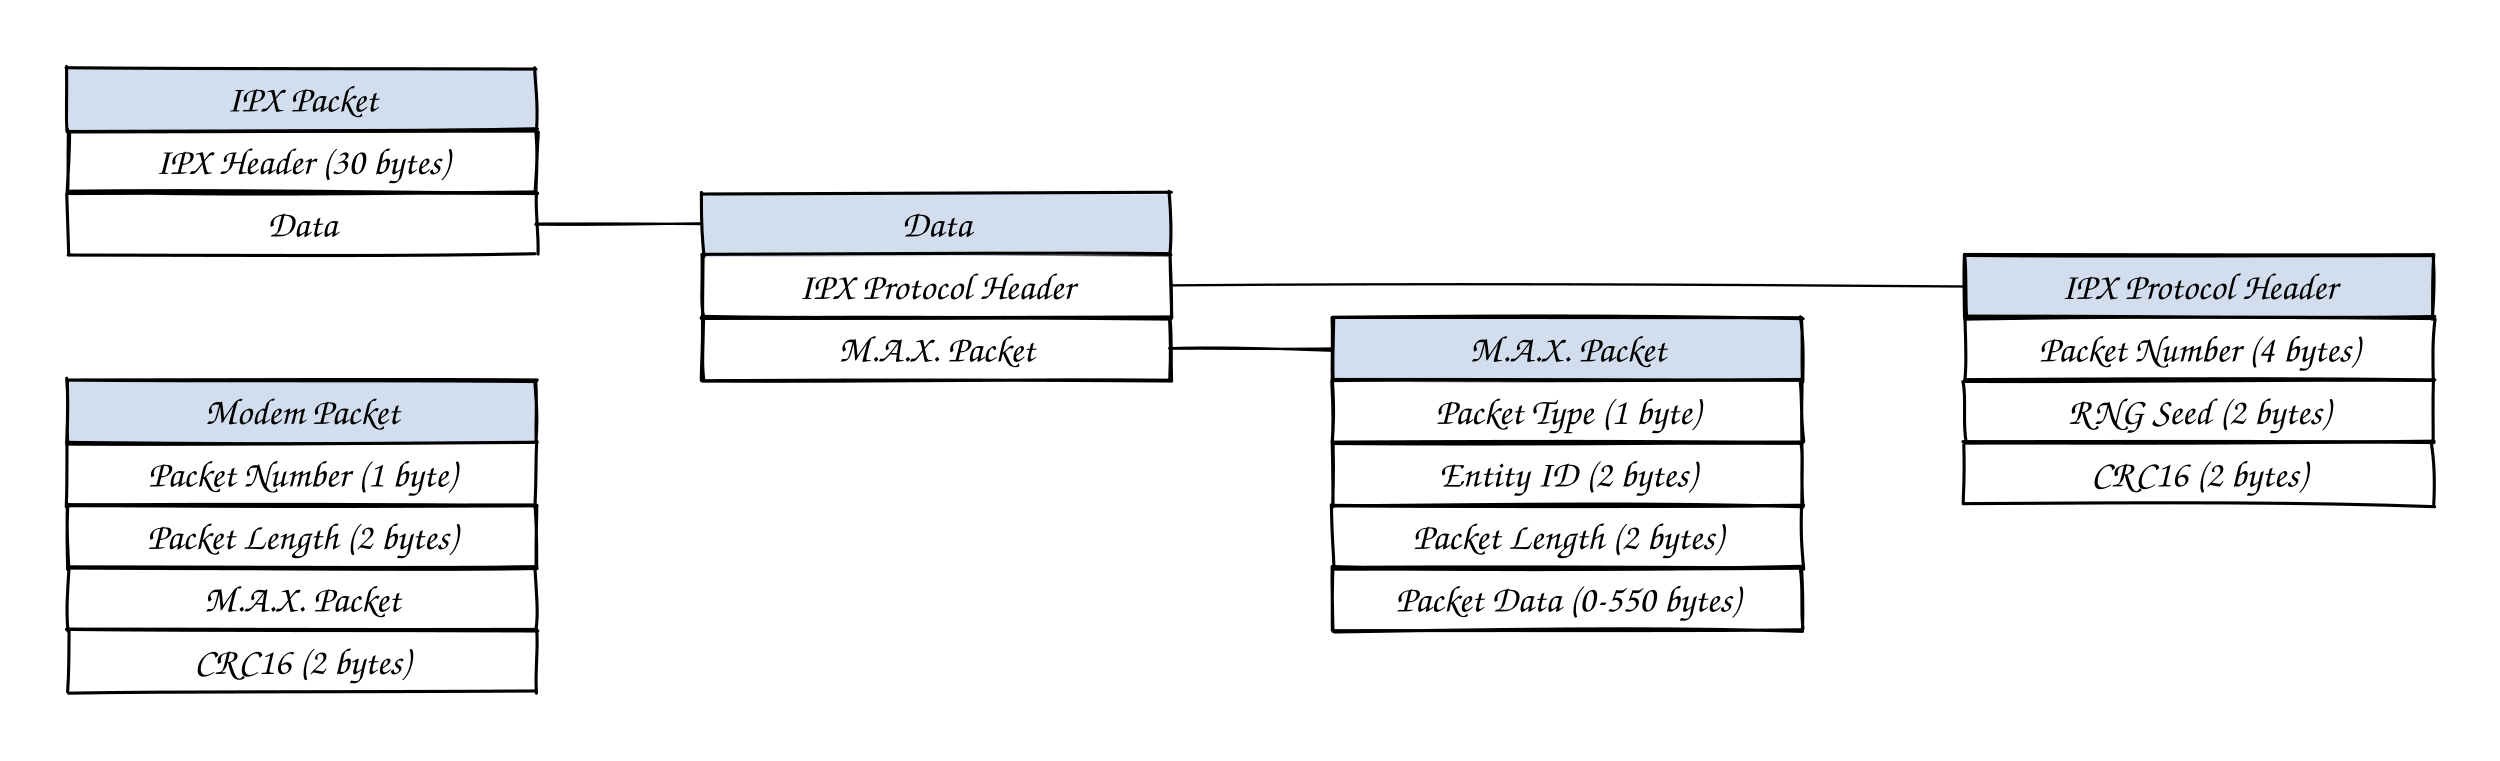
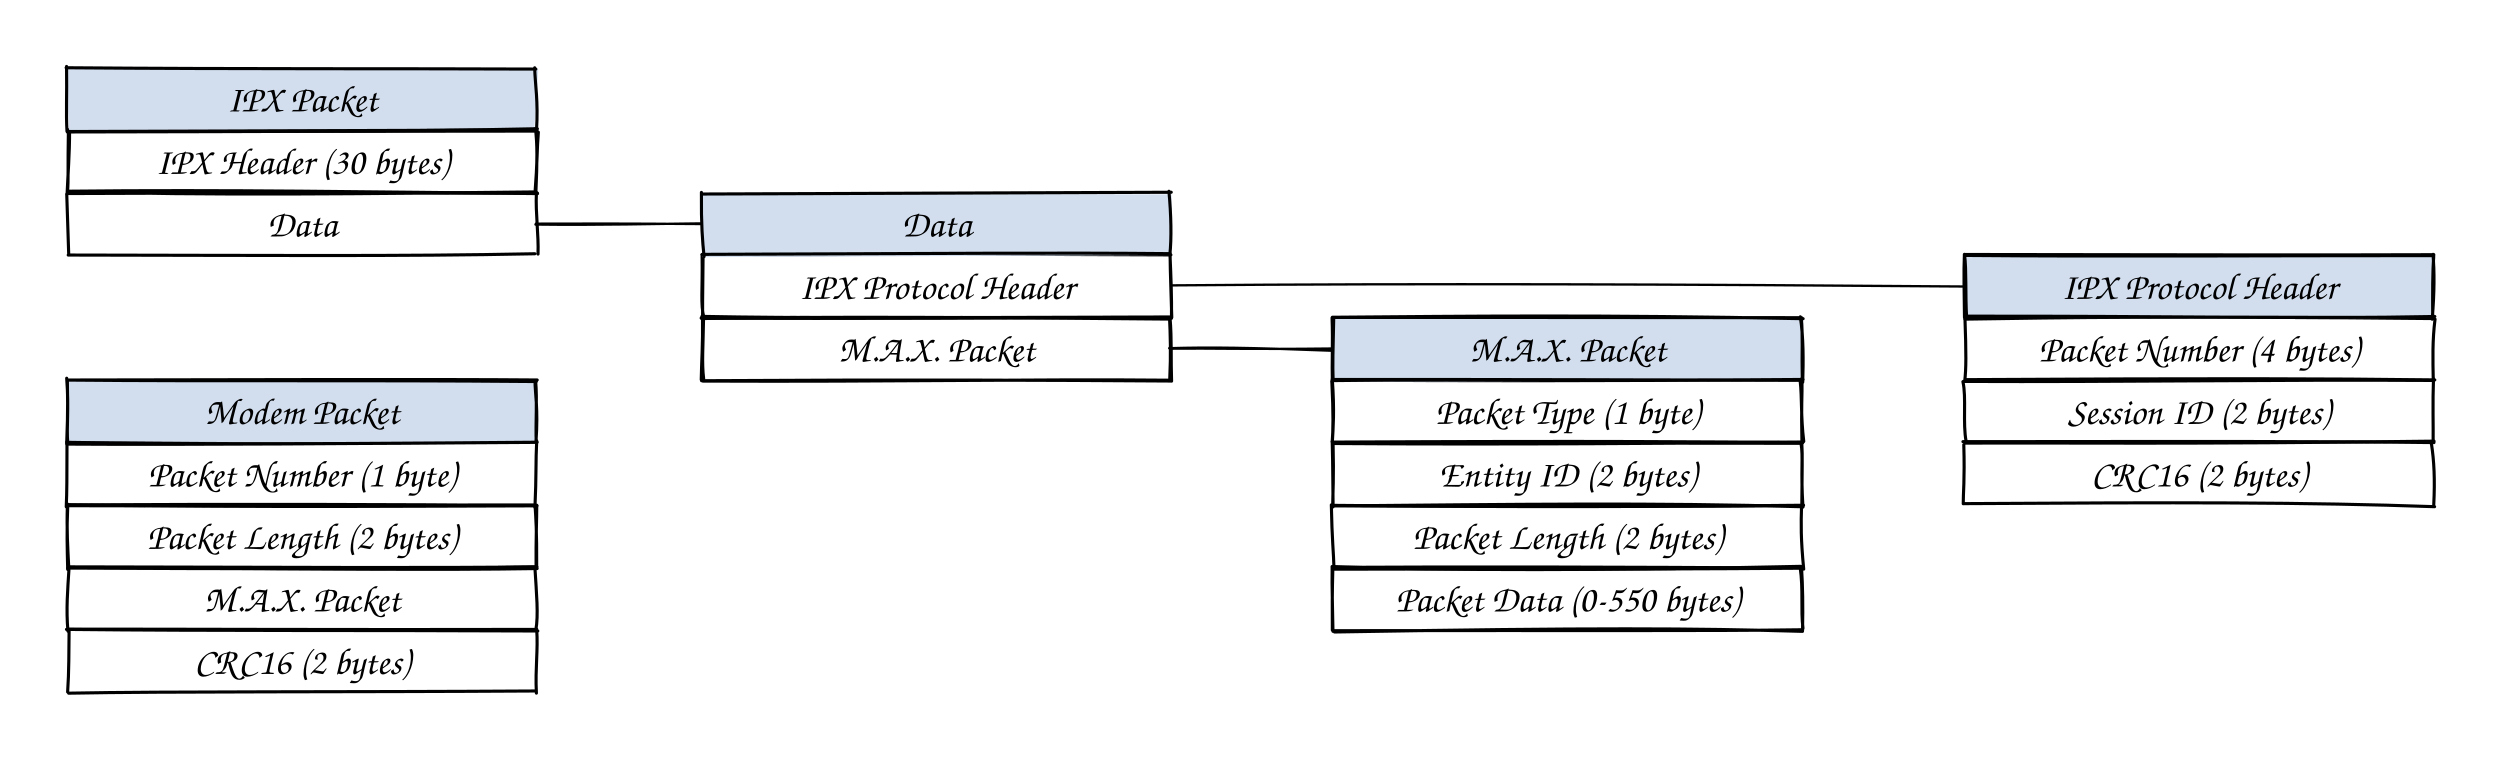
<svg xmlns="http://www.w3.org/2000/svg" data-v-3acb27dc="" class="sketchy-canvas visible" width="1200" height="365" stroke-linecap="round">
  <defs>
    <clipPath id="ygc136_0_0">
      <rect x="25" y="25" width="1149.2" height="314.2" transform="matrix(1, 0, 0, 1, 0, 0)" />
    </clipPath>
  </defs>
  <g>
    <path d="M257.119 106.937 M257.033 107.78 C287.457 108.189, 316.317 107.397, 337.033 107.222 M257.197 107.367 C278.339 107.287, 299.769 107.245, 337.395 107.542" stroke="rgb(0, 0, 0)" stroke-width="1.125" fill="none" />
  </g>
  <g>
    <path d="M562.306 136.901 M562.33 136.979 C684.715 135.955, 808.291 136.454, 943.522 137.525" stroke="rgb(0, 0, 0)" stroke-width="1.125" fill="none" />
  </g>
  <g>
    <path d="M562.759 167.501 M561.217 167.14 C580.716 166.564, 599.155 166.786, 639.887 168.371 M562.296 167.361 C581.167 167.134, 599.698 167.768, 639.623 167.28" stroke="rgb(0, 0, 0)" stroke-width="1.125" fill="none" />
  </g>
  <g>
    <path d="M32.314 61.712 L257.983 62.522 L258.219 91.663 L33.107 92.053 L33.44 61.711" stroke="none" stroke-width="0" fill="rgba(255, 255, 255, 0)" />
    <path d="M31.767 63.421 M32.942 62.792 C112.6 61.437, 192.219 61.323, 257.783 61.835 M32.695 62.864 C77.952 62.636, 123.731 63.264, 257.856 62.928 M258.408 63.471 C257.762 70.752, 257.913 78.603, 256.82 92.412 M257.113 62.01 C257.871 69.629, 257.937 76.326, 257.199 92.936 M257.438 92.119 C177.992 92.984, 97.257 93.989, 32.505 91.891 M257.895 92.65 C179.394 92.888, 100.527 92.496, 32.404 92.893 M32.203 93.059 C32.588 83.621, 33.417 74.429, 33.395 62.298 M32.395 92.056 C32.909 86.695, 32.503 80.186, 32.834 62.341" stroke="rgb(0, 0, 0)" stroke-width="1.5" fill="none" />
  </g>
  <g class="text-container" transform="matrix(1.5, 0, 0, 1.5, 145, 67)">
    <text font-family="'Arial'" font-size="12px" font-style="normal" font-weight="normal" text-decoration="none" text-anchor="middle" fill="rgb(0,0,0)" fill-opacity="1" dy="0.917em" transform="" style="font-style: normal;font-weight: 400;font-size: 12px;font-family: Comic Sans MS, cursive;" stroke="none" stroke-width="1px">IPX Header (30 bytes)</text>
  </g>
  <g>
    <path d="M33.012 92.371 L257.318 93.11 L256.999 122.482 L32.661 122.505 L33.288 91.534" stroke="none" stroke-width="0" fill="rgba(255, 255, 255, 0)" />
    <path d="M31.949 92.253 M32.828 91.786 C106.885 90.949, 181.406 92.189, 258.022 92.925 M257.466 92.721 C257.02 102.519, 258.593 112.717, 258.247 121.952 M256.705 121.804 C192.575 123.105, 128.372 122.561, 32.747 122.422 M32.985 122.286 C32.748 114.268, 32.536 107.725, 32.04 93.282" stroke="rgb(0, 0, 0)" stroke-width="1.5" fill="none" />
  </g>
  <g class="text-container" transform="matrix(1.5, 0, 0, 1.5, 145, 97)">
    <text font-family="'Arial'" font-size="12px" font-style="normal" font-weight="normal" text-decoration="none" text-anchor="middle" fill="rgb(0,0,0)" fill-opacity="1" dy="0.917em" transform="" style="font-style: normal;font-weight: 400;font-size: 12px;font-family: Comic Sans MS, cursive;" stroke="none" stroke-width="1px">Data</text>
  </g>
  <g>
    <path d="M32.306 32.331 L258.406 33.205 L256.505 61.635 L33.162 62.383 L31.683 32.926" stroke="none" stroke-width="0" fill="rgb(210, 222, 238)" />
    <path d="M32.444 31.803 M31.75 32.518 C114.658 33.208, 198.191 32.865, 257.197 33.155 M256.645 32.541 C256.887 41.347, 258.399 47.855, 257.517 62.879 M257.883 61.785 C195.373 63.156, 131.366 63.114, 32.296 63.337 M32.145 62.993 C31.643 53.601, 32.157 46.41, 31.946 31.894" stroke="rgb(0, 0, 0)" stroke-width="1.5" fill="none" />
  </g>
  <g class="text-container" transform="matrix(1.5, 0, 0, 1.5, 145, 37)">
    <text font-family="'Arial'" font-size="12px" font-style="normal" font-weight="normal" text-decoration="none" text-anchor="middle" fill="rgb(0,0,0)" fill-opacity="1" dy="0.917em" transform="" style="font-style: normal;font-weight: 400;font-size: 12px;font-family: Comic Sans MS, cursive;" stroke="none" stroke-width="1px">IPX Packet</text>
  </g>
  <g>
    <path d="M336.126 121.584 L562.356 122.513 L561.134 151.962 L337.451 151.935 L336.556 122.178" stroke="none" stroke-width="0" fill="rgba(255, 255, 255, 0)" />
    <path d="M336.326 123.341 M337.267 122.477 C404.36 122.296, 471.787 121.498, 561.353 121.91 M336.906 122.287 C399.869 121.725, 463.168 121.916, 562.021 122.353 M561.646 121.665 C561.68 131.672, 562.231 142.227, 562.446 152.34 M561.628 122.981 C562.052 132.548, 562.458 142.871, 562.312 152.783 M561.293 153.161 C476.207 152.312, 390.527 151.881, 337.695 152.89 M562.264 152.374 C504.179 152.444, 447.196 152.569, 336.587 152.63 M337.891 152.525 C336.162 145.937, 337.282 139.582, 337.014 122.861 M337.246 152.757 C337.177 141.516, 337.498 129.377, 337.481 122.164" stroke="rgb(0, 0, 0)" stroke-width="1.5" fill="none" />
  </g>
  <g class="text-container" transform="matrix(1.5, 0, 0, 1.5, 449.5, 127)">
    <text font-family="'Arial'" font-size="12px" font-style="normal" font-weight="normal" text-decoration="none" text-anchor="middle" fill="rgb(0,0,0)" fill-opacity="1" dy="0.917em" transform="" style="font-style: normal;font-weight: 400;font-size: 12px;font-family: Comic Sans MS, cursive;" stroke="none" stroke-width="1px">IPX Protocol Header</text>
  </g>
  <g>
    <path d="M337.033 151.556 L562.798 152.107 L562.918 181.984 L337.308 183.196 L336.88 153.464" stroke="none" stroke-width="0" fill="rgba(255, 255, 255, 0)" />
    <path d="M337.185 151.76 M336.926 151.865 C383.219 152.762, 431.232 152.509, 561.567 152.17 M336.666 152.744 C410.124 153.002, 482.562 152.712, 561.709 152.186 M561.369 152.211 C561.754 160.325, 562.058 170.198, 561.493 181.699 M561.617 152.51 C562.492 162.691, 561.997 173.862, 562.356 182.946 M561.574 182.501 C495.416 181.855, 427.911 183.346, 337.348 182.915 M562.341 182.894 C499.352 182.461, 436.554 182.156, 336.749 182.747 M337.743 181.73 C336.82 174.442, 337.503 165.934, 337.696 153.152 M336.599 182.245 C336.727 174.123, 337.388 165.078, 337.211 152.995" stroke="rgb(0, 0, 0)" stroke-width="1.5" fill="none" />
  </g>
  <g class="text-container" transform="matrix(1.5, 0, 0, 1.5, 449.5, 157)">
    <text font-family="'Arial'" font-size="12px" font-style="normal" font-weight="normal" text-decoration="none" text-anchor="middle" fill="rgb(0,0,0)" fill-opacity="1" dy="0.917em" transform="" style="font-style: normal;font-weight: 400;font-size: 12px;font-family: Comic Sans MS, cursive;" stroke="none" stroke-width="1px">M.A.X. Packet</text>
  </g>
  <g>
    <path d="M337.759 93.083 L562.409 93.303 L561.594 122.423 L337.321 123.437 L336.661 91.855" stroke="none" stroke-width="0" fill="rgb(210, 222, 238)" />
    <path d="M336.706 91.884 M336.926 93.131 C420.029 92.84, 502.234 92.475, 562.192 92.284 M561.086 91.803 C562.139 102.885, 562.399 114.578, 561.515 122.346 M561.571 121.752 C508.79 121.245, 454.992 121.634, 337.071 122.095 M337.951 123.17 C337.184 115.63, 336.543 108.135, 336.681 92.359" stroke="rgb(0, 0, 0)" stroke-width="1.5" fill="none" />
  </g>
  <g class="text-container" transform="matrix(1.5, 0, 0, 1.5, 449.5, 97)">
    <text font-family="'Arial'" font-size="12px" font-style="normal" font-weight="normal" text-decoration="none" text-anchor="middle" fill="rgb(0,0,0)" fill-opacity="1" dy="0.917em" transform="" style="font-style: normal;font-weight: 400;font-size: 12px;font-family: Comic Sans MS, cursive;" stroke="none" stroke-width="1px">Data</text>
  </g>
  <g>
    <path d="M943.343 153.231 L1167.877 151.8 L1167.465 182.518 L942.076 181.693 L942.632 152.985" stroke="none" stroke-width="0" fill="rgba(255, 255, 255, 0)" />
    <path d="M942.392 151.836 M943.063 153.184 C991.29 152.416, 1040.574 151.606, 1168.283 152.912 M1168.819 153.199 C1167.53 163.472, 1167.768 172.12, 1167.968 182.713 M1168.697 182.363 C1115.381 181.693, 1063.93 181.562, 943.494 182.231 M943.051 183.121 C943.778 176.936, 943.79 169.984, 943.156 151.872" stroke="rgb(0, 0, 0)" stroke-width="1.5" fill="none" />
  </g>
  <g class="text-container" transform="matrix(1.5, 0, 0, 1.5, 1055.5, 157)">
    <text font-family="'Arial'" font-size="12px" font-style="normal" font-weight="normal" text-decoration="none" text-anchor="middle" fill="rgb(0,0,0)" fill-opacity="1" dy="0.917em" transform="" style="font-style: normal;font-weight: 400;font-size: 12px;font-family: Comic Sans MS, cursive;" stroke="none" stroke-width="1px">Packet Number (4 bytes)</text>
  </g>
  <g>
    <path d="M942.401 182.926 L1168.757 183.265 L1168.266 213.154 L943.594 213.257 L942.303 183.419" stroke="none" stroke-width="0" fill="rgba(255, 255, 255, 0)" />
    <path d="M942.222 181.912 M942.379 183.08 C1016.84 183.437, 1090.544 182.127, 1168.145 182.611 M1168.072 181.803 C1167.637 192.635, 1168.013 205.699, 1167.908 211.556 M1168.29 212.445 C1115.516 211.773, 1061.793 211.894, 942.212 211.997 M943.759 211.986 C942.048 203.138, 943.931 190.86, 942.202 183.205" stroke="rgb(0, 0, 0)" stroke-width="1.5" fill="none" />
  </g>
  <g class="text-container" transform="matrix(1.5, 0, 0, 1.5, 1055.5, 187)">
-     <text font-family="'Arial'" font-size="12px" font-style="normal" font-weight="normal" text-decoration="none" text-anchor="middle" fill="rgb(0,0,0)" fill-opacity="1" dy="0.917em" transform="" style="font-style: normal;font-weight: 400;font-size: 12px;font-family: Comic Sans MS, cursive;" stroke="none" stroke-width="1px">RNG Seed (2 bytes)</text>
+     <text font-family="'Arial'" font-size="12px" font-style="normal" font-weight="normal" text-decoration="none" text-anchor="middle" fill="rgb(0,0,0)" fill-opacity="1" dy="0.917em" transform="" style="font-style: normal;font-weight: 400;font-size: 12px;font-family: Comic Sans MS, cursive;" stroke="none" stroke-width="1px">Session ID (2 bytes)</text>
  </g>
  <g>
    <path d="M942.146 123.235 L1168.981 123.333 L1167.075 152.888 L942.236 152.588 L943.627 123.187" stroke="none" stroke-width="0" fill="rgb(210, 222, 238)" />
    <path d="M943.237 122.637 M943.6 122.605 C1013.743 123.24, 1082.521 122.68, 1167.63 122.694 M942.889 122.157 C1028.897 122.246, 1114.209 122.511, 1167.676 122.258 M1167.887 122.089 C1168.473 130.522, 1168.585 139.658, 1167.458 153.183 M1168.205 122.195 C1167.611 131.274, 1167.635 139.981, 1167.693 152.521 M1168.706 151.916 C1105.485 153.169, 1043.266 151.632, 943.426 151.768 M1168.033 152.379 C1090.689 152.419, 1013.553 151.9, 943.254 152.226 M943.991 152.586 C943.287 141.252, 943.988 129.828, 942.957 122.088 M942.95 152.339 C942.821 140.971, 942.534 130.658, 942.912 122.089" stroke="rgb(0, 0, 0)" stroke-width="1.5" fill="none" />
  </g>
  <g class="text-container" transform="matrix(1.5, 0, 0, 1.5, 1055.5, 127)">
    <text font-family="'Arial'" font-size="12px" font-style="normal" font-weight="normal" text-decoration="none" text-anchor="middle" fill="rgb(0,0,0)" fill-opacity="1" dy="0.917em" transform="" style="font-style: normal;font-weight: 400;font-size: 12px;font-family: Comic Sans MS, cursive;" stroke="none" stroke-width="1px">IPX Protocol Header</text>
  </g>
  <g>
    <path d="M640.599 182.084 L865.644 182.574 L865.095 213.474 L640.267 212.604 L639.692 182.748" stroke="none" stroke-width="0" fill="rgba(255, 255, 255, 0)" />
    <path d="M639.945 182.463 M640.389 182.479 C691.68 181.803, 742.682 181.405, 864.301 181.884 M640.012 182.417 C701.277 182.854, 762.301 182.95, 865.395 182.157 M864.066 182.702 C865.026 190.906, 864.332 199.727, 865.798 211.86 M864.956 182.629 C865.12 189.064, 864.517 194.988, 864.933 212.31 M865.278 212.409 C818.333 212.104, 771.039 211.537, 640.235 212.212 M865.117 212.227 C799.939 212.216, 735.536 212.014, 639.767 212.512 M639.475 212.014 C639.87 206.749, 640.081 199.242, 639.28 182.962 M639.53 212.074 C639.907 205.163, 640.6 197.478, 639.505 182.007" stroke="rgb(0, 0, 0)" stroke-width="1.5" fill="none" />
  </g>
  <g class="text-container" transform="matrix(1.5, 0, 0, 1.5, 752.5, 187)">
    <text font-family="'Arial'" font-size="12px" font-style="normal" font-weight="normal" text-decoration="none" text-anchor="middle" fill="rgb(0,0,0)" fill-opacity="1" dy="0.917em" transform="" style="font-style: normal;font-weight: 400;font-size: 12px;font-family: Comic Sans MS, cursive;" stroke="none" stroke-width="1px">Packet Type (1 byte)</text>
  </g>
  <g>
    <path d="M640.321 212.687 L864.664 211.859 L865.843 242.017 L639.443 243.005 L639.825 213.261" stroke="none" stroke-width="0" fill="rgba(255, 255, 255, 0)" />
    <path d="M639.695 213.283 M640.836 212.886 C723.438 213.502, 808.48 212.701, 865.373 212.33 M640.192 212.706 C692.567 212.331, 745.096 212.785, 865.074 212.786 M864.481 212.685 C865.651 219.927, 864.262 225.119, 865.418 243.389 M864.863 212.632 C865.247 218.774, 864.967 225.261, 864.873 242.701 M865.13 243.237 C795.502 241.117, 725.923 242.103, 639.499 242.855 M865.289 242.688 C815.228 243.017, 764.533 243.251, 639.974 242.816 M639.882 243.299 C639.721 233.873, 639.827 225.592, 639.464 211.918 M639.692 242.636 C639.736 236.528, 640.309 230.096, 639.869 212.224" stroke="rgb(0, 0, 0)" stroke-width="1.5" fill="none" />
  </g>
  <g class="text-container" transform="matrix(1.5, 0, 0, 1.5, 752.5, 217)">
    <text font-family="'Arial'" font-size="12px" font-style="normal" font-weight="normal" text-decoration="none" text-anchor="middle" fill="rgb(0,0,0)" fill-opacity="1" dy="0.917em" transform="" style="font-style: normal;font-weight: 400;font-size: 12px;font-family: Comic Sans MS, cursive;" stroke="none" stroke-width="1px">Entity ID (2 bytes)</text>
  </g>
  <g>
    <path d="M640.327 151.705 L865.716 152.328 L864.23 182.435 L640.61 183.256 L639.514 152.965" stroke="none" stroke-width="0" fill="rgb(210, 222, 238)" />
    <path d="M640.846 152.966 M639.523 152.285 C704.36 151.766, 768.056 150.982, 865.493 152.971 M639.819 152.365 C703.273 152.415, 766.713 152.33, 864.749 152.485 M864.145 152.069 C865.721 161.925, 865.614 173.251, 865.31 183.411 M864.599 152.553 C865.459 160.886, 864.782 169.26, 865.094 182.394 M864.422 182.148 C790.357 182.842, 715.887 181.647, 639.724 182.684 M864.602 182.561 C793.993 182.362, 722.538 182.084, 639.841 182.167 M639.529 183.316 C639.255 174.602, 639.832 164.717, 639.392 152.565 M639.909 182.628 C639.604 174.976, 639.824 168.399, 640.187 152.436" stroke="rgb(0, 0, 0)" stroke-width="1.5" fill="none" />
  </g>
  <g class="text-container" transform="matrix(1.5, 0, 0, 1.5, 752.5, 157)">
    <text font-family="'Arial'" font-size="12px" font-style="normal" font-weight="normal" text-decoration="none" text-anchor="middle" fill="rgb(0,0,0)" fill-opacity="1" dy="0.917em" transform="" style="font-style: normal;font-weight: 400;font-size: 12px;font-family: Comic Sans MS, cursive;" stroke="none" stroke-width="1px">M.A.X. Packet</text>
  </g>
  <g>
    <path d="M943.119 213.22 L1167.899 212.106 L1167.718 241.547 L942.596 243.293 L942.965 211.779" stroke="none" stroke-width="0" fill="rgba(255, 255, 255, 0)" />
    <path d="M943.779 212.262 M943.117 212.696 C993.764 212.445, 1044.63 213.32, 1168.336 211.753 M1167.033 212.616 C1168.391 221.33, 1168.804 230.177, 1168.201 242.273 M1168.603 243.209 C1106.992 241.02, 1045.957 241.101, 942.443 241.744 M942.357 241.788 C942.302 236.992, 943.124 230.505, 942.623 213.475" stroke="rgb(0, 0, 0)" stroke-width="1.5" fill="none" />
  </g>
  <g class="text-container" transform="matrix(1.5, 0, 0, 1.5, 1055.5, 217)">
    <text font-family="'Arial'" font-size="12px" font-style="normal" font-weight="normal" text-decoration="none" text-anchor="middle" fill="rgb(0,0,0)" fill-opacity="1" dy="0.917em" transform="" style="font-style: normal;font-weight: 400;font-size: 12px;font-family: Comic Sans MS, cursive;" stroke="none" stroke-width="1px">CRC16 (2 bytes)</text>
  </g>
  <g>
    <path d="M640.757 243.278 L864 242.809 L864.304 272.29 L640.573 273.046 L639.016 242.099" stroke="none" stroke-width="0" fill="rgba(255, 255, 255, 0)" />
    <path d="M639.773 242.053 M639.46 242.569 C699.016 243.109, 756.317 243.615, 865.705 242.519 M864.742 242.859 C864.479 251.683, 864.355 258.291, 865.773 273.178 M864.378 271.846 C776.338 273.828, 688.617 273.965, 639.415 271.925 M640.295 272.319 C640.141 265.765, 639.344 258.881, 639.042 242.348" stroke="rgb(0, 0, 0)" stroke-width="1.5" fill="none" />
  </g>
  <g class="text-container" transform="matrix(1.5, 0, 0, 1.5, 752.5, 247)">
    <text font-family="'Arial'" font-size="12px" font-style="normal" font-weight="normal" text-decoration="none" text-anchor="middle" fill="rgb(0,0,0)" fill-opacity="1" dy="0.917em" transform="" style="font-style: normal;font-weight: 400;font-size: 12px;font-family: Comic Sans MS, cursive;" stroke="none" stroke-width="1px">Packet Length (2 bytes)</text>
  </g>
  <g>
    <path d="M639.428 272.262 L865.495 272.427 L865.474 303.243 L640.869 303.211 L640.903 273.15" stroke="none" stroke-width="0" fill="rgba(255, 255, 255, 0)" />
    <path d="M640.041 272.402 M640.255 273.215 C703.011 272.948, 767.056 273.471, 865.027 272.744 M639.976 272.342 C707.015 271.968, 774.032 272.164, 864.66 272.666 M864.052 272.13 C865.669 283.274, 864.297 292.552, 865.425 301.558 M864.754 272.789 C865.276 281.194, 865.475 290.391, 865.225 302.544 M865.192 303.048 C814.28 301.551, 764.51 301.238, 640.55 303.352 M865.287 302.276 C816.056 302.976, 766.282 302.495, 639.763 302.73 M639.822 303.027 C639.716 293.098, 639.242 281.828, 639.432 272.5 M639.522 302.443 C639.422 293.147, 639.449 284.352, 639.769 272.476" stroke="rgb(0, 0, 0)" stroke-width="1.5" fill="none" />
  </g>
  <g class="text-container" transform="matrix(1.5, 0, 0, 1.5, 752.5, 277)">
    <text font-family="'Arial'" font-size="12px" font-style="normal" font-weight="normal" text-decoration="none" text-anchor="middle" fill="rgb(0,0,0)" fill-opacity="1" dy="0.917em" transform="" style="font-style: normal;font-weight: 400;font-size: 12px;font-family: Comic Sans MS, cursive;" stroke="none" stroke-width="1px">Packet Data (0-550 bytes)</text>
  </g>
  <g>
    <path d="M33.288 211.789 L258.215 213.269 L258.266 242.9 L32.281 243.005 L33.277 213.102" stroke="none" stroke-width="0" fill="rgba(255, 255, 255, 0)" />
    <path d="M32.653 212.382 M32.095 212.144 C81.038 211.368, 130.287 211.641, 257.145 211.689 M257.616 211.623 C257.102 221.14, 257.476 228.664, 256.779 243.499 M257.686 242.798 C196.451 242.904, 135.317 243.696, 32.754 242.253 M31.806 243.237 C32.133 235.527, 32.113 230.159, 32.16 212.558" stroke="rgb(0, 0, 0)" stroke-width="1.5" fill="none" />
  </g>
  <g class="text-container" transform="matrix(1.5, 0, 0, 1.5, 145, 217)">
    <text font-family="'Arial'" font-size="12px" font-style="normal" font-weight="normal" text-decoration="none" text-anchor="middle" fill="rgb(0,0,0)" fill-opacity="1" dy="0.917em" transform="" style="font-style: normal;font-weight: 400;font-size: 12px;font-family: Comic Sans MS, cursive;" stroke="none" stroke-width="1px">Packet Number (1 byte)</text>
  </g>
  <g>
    <path d="M31.806 181.999 L256.762 182.84 L257.781 212.713 L32.827 211.881 L32.661 181.548" stroke="none" stroke-width="0" fill="rgb(210, 222, 238)" />
    <path d="M32.507 182.232 M32.681 182.437 C101.911 183.125, 169.953 182.359, 257.45 183.136 M32.256 182.409 C120.265 182.247, 209.102 181.97, 257.848 182.392 M256.813 182.504 C256.758 188.904, 258.421 195.547, 257.263 212.177 M257.102 182.714 C257.915 192.577, 257.044 202.045, 257.386 212.393 M257.558 212.335 C174.054 212.832, 91.538 213.575, 32.119 213.168 M257.808 212.264 C172.461 213.101, 87.451 213.308, 32.413 212.324 M32.538 212.908 C31.817 204.524, 33.175 196.816, 32.011 181.552 M32.016 212.781 C32.206 205.884, 32.673 199.958, 32.338 182.407" stroke="rgb(0, 0, 0)" stroke-width="1.5" fill="none" />
  </g>
  <g class="text-container" transform="matrix(1.5, 0, 0, 1.5, 145, 187)">
    <text font-family="'Arial'" font-size="12px" font-style="normal" font-weight="normal" text-decoration="none" text-anchor="middle" fill="rgb(0,0,0)" fill-opacity="1" dy="0.917em" transform="" style="font-style: normal;font-weight: 400;font-size: 12px;font-family: Comic Sans MS, cursive;" stroke="none" stroke-width="1px">Modem Packet</text>
  </g>
  <g>
    <path d="M32.466 241.8 L258.126 241.918 L257.444 273.389 L33.25 271.776 L33.289 242.33" stroke="none" stroke-width="0" fill="rgba(255, 255, 255, 0)" />
    <path d="M33.375 241.775 M32.234 242.734 C111.214 243.01, 188.846 242.262, 257.056 242.368 M32.519 242.433 C110.92 241.835, 189.151 242.113, 257.695 242.645 M256.839 242.781 C257.194 248.614, 257.684 254.069, 257.607 272.547 M257.639 242.508 C257.639 249.793, 257.209 257.909, 257.319 272.702 M257.806 272.901 C209.957 273.666, 160.621 273.174, 33.297 272.284 M257.438 272.092 C207.483 272.638, 157.842 272.384, 32.861 272.086 M32.494 273.308 C32.261 263.474, 31.969 254.886, 32.54 242.01 M32.99 272.252 C32.518 262.979, 31.96 254.418, 32.335 242.668" stroke="rgb(0, 0, 0)" stroke-width="1.5" fill="none" />
  </g>
  <g class="text-container" transform="matrix(1.5, 0, 0, 1.5, 145, 247)">
    <text font-family="'Arial'" font-size="12px" font-style="normal" font-weight="normal" text-decoration="none" text-anchor="middle" fill="rgb(0,0,0)" fill-opacity="1" dy="0.917em" transform="" style="font-style: normal;font-weight: 400;font-size: 12px;font-family: Comic Sans MS, cursive;" stroke="none" stroke-width="1px">Packet Length (2 bytes)</text>
  </g>
  <g>
    <path d="M32.851 273.094 L258.042 272.873 L257.671 303.119 L32.124 302.35 L32.448 272.32" stroke="none" stroke-width="0" fill="rgba(255, 255, 255, 0)" />
    <path d="M32.497 272.051 M32.523 272.668 C113.768 273.052, 196.392 273.339, 257.694 272.109 M256.779 272.768 C257.49 284.731, 258.539 295.328, 257.187 302.498 M257.431 302.119 C168.495 302.355, 80.957 301.94, 32.39 301.986 M32.61 302.941 C31.676 292.55, 32.493 282.933, 33.087 273.487" stroke="rgb(0, 0, 0)" stroke-width="1.5" fill="none" />
  </g>
  <g class="text-container" transform="matrix(1.5, 0, 0, 1.5, 145, 277)">
    <text font-family="'Arial'" font-size="12px" font-style="normal" font-weight="normal" text-decoration="none" text-anchor="middle" fill="rgb(0,0,0)" fill-opacity="1" dy="0.917em" transform="" style="font-style: normal;font-weight: 400;font-size: 12px;font-family: Comic Sans MS, cursive;" stroke="none" stroke-width="1px">M.A.X. Packet</text>
  </g>
  <g>
    <path d="M31.803 303.291 L256.835 302.925 L258.069 332.97 L32.116 333.409 L32.413 302.3" stroke="none" stroke-width="0" fill="rgba(255, 255, 255, 0)" />
    <path d="M32.046 302.894 M31.913 302.11 C104.178 302.893, 175.569 302.458, 258.144 302.873 M257.599 301.97 C258.365 311.71, 256.841 320.775, 257.469 332.7 M256.766 331.668 C168.721 332.243, 78.745 331.826, 32.939 332.724 M32.461 332.142 C33.142 322.5, 33.043 312.533, 33.171 302.109" stroke="rgb(0, 0, 0)" stroke-width="1.5" fill="none" />
  </g>
  <g class="text-container" transform="matrix(1.5, 0, 0, 1.5, 145, 307)">
    <text font-family="'Arial'" font-size="12px" font-style="normal" font-weight="normal" text-decoration="none" text-anchor="middle" fill="rgb(0,0,0)" fill-opacity="1" dy="0.917em" transform="" style="font-style: normal;font-weight: 400;font-size: 12px;font-family: Comic Sans MS, cursive;" stroke="none" stroke-width="1px">CRC16 (2 bytes)</text>
  </g>
</svg>
